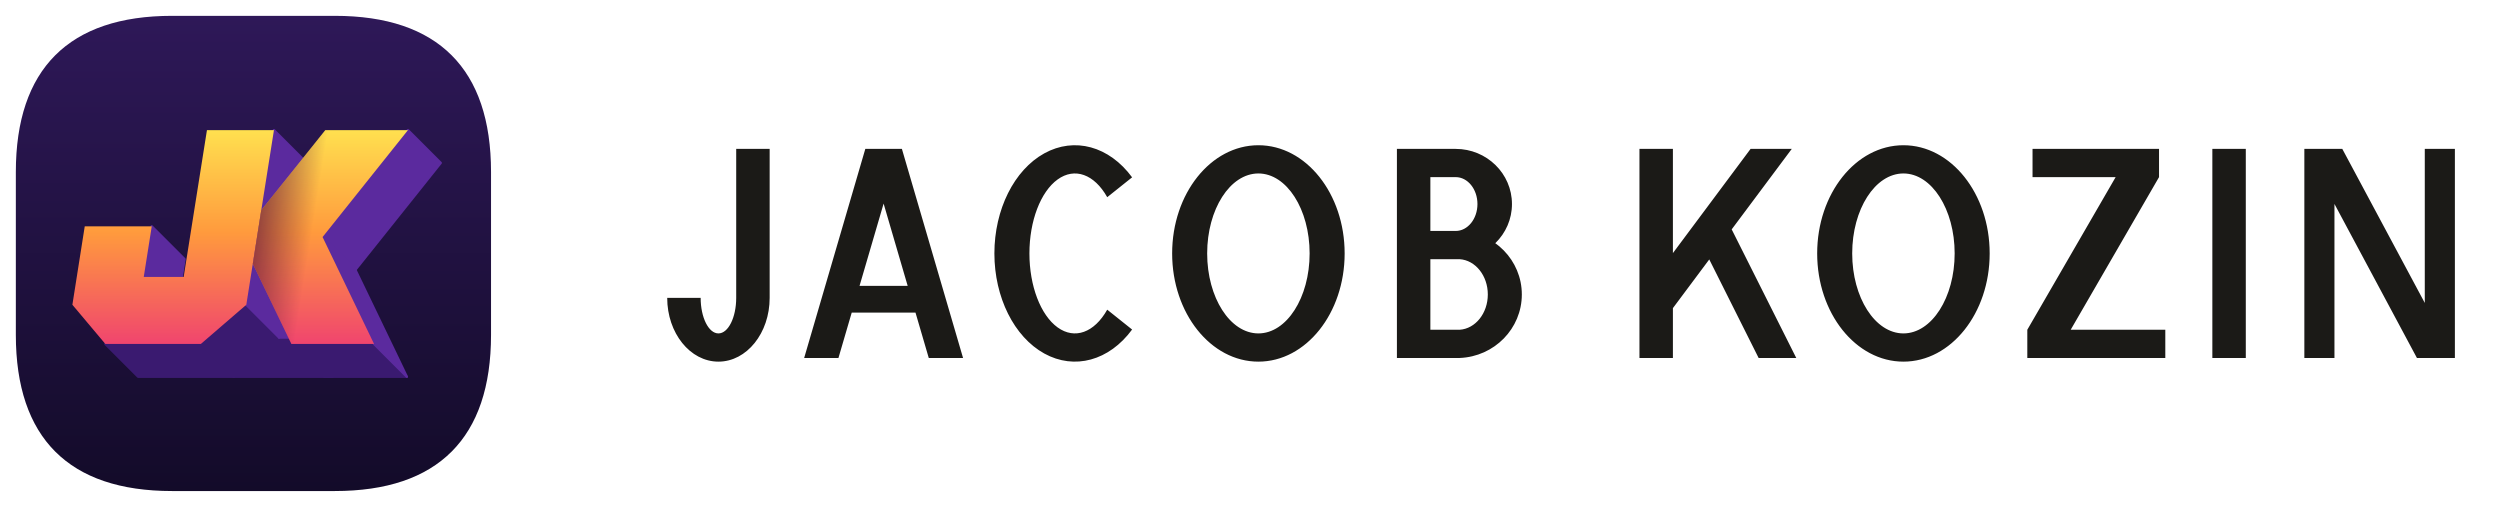
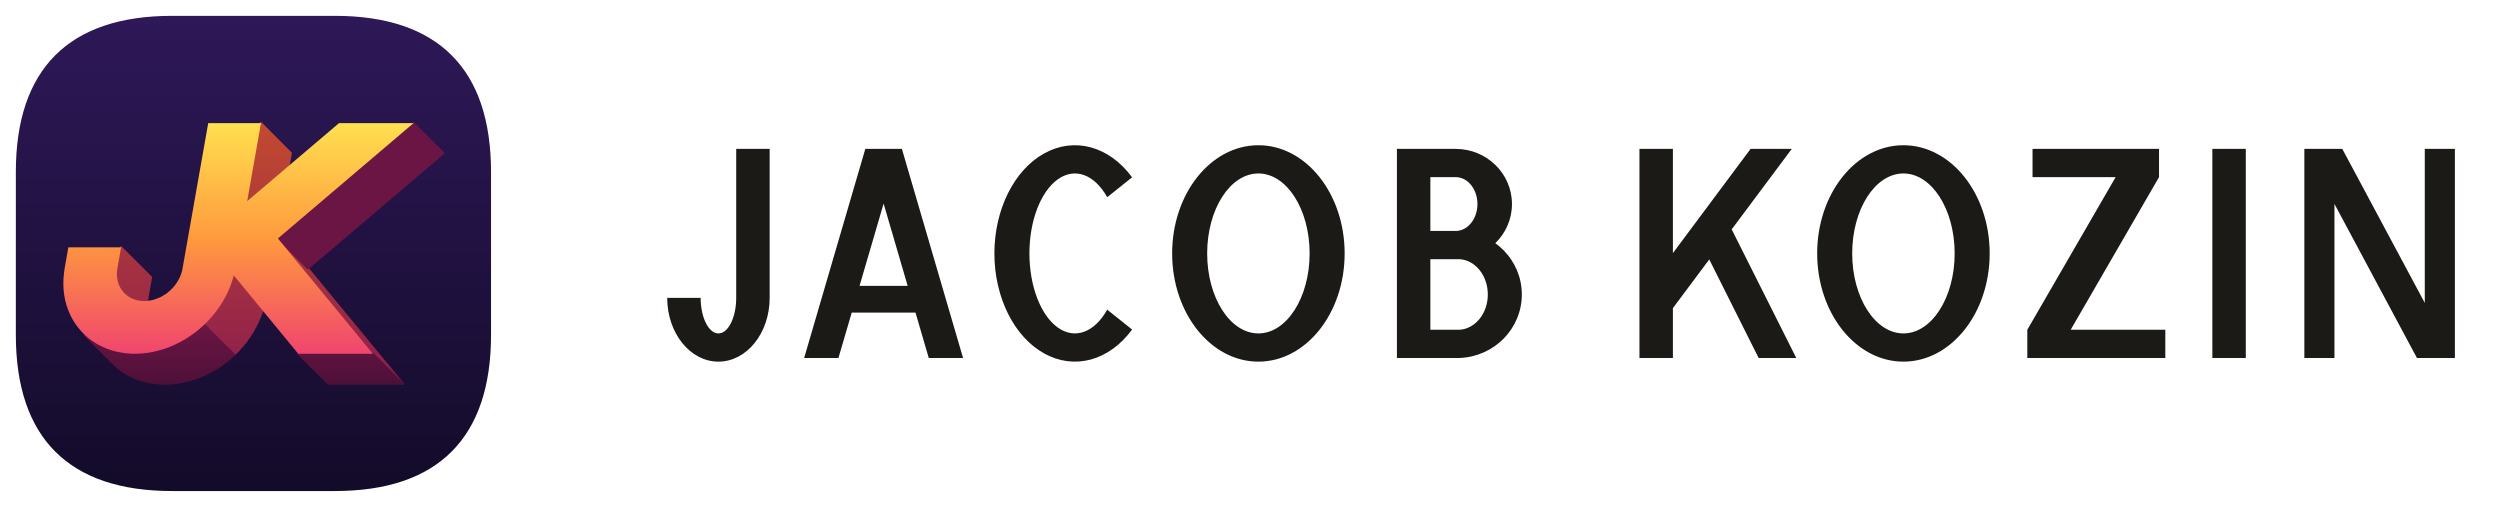
<svg xmlns="http://www.w3.org/2000/svg" viewBox="0 0 157.83 32" role="img" aria-label="Jacob Kozin">
  <svg x="0" y="0" width="32" height="32" viewBox="0 0 64 64">
    <defs>
      <linearGradient id="sky" x1="0" y1="0" x2="0" y2="1">
        <stop offset="0" stop-color="#2E1858" />
        <stop offset="1" stop-color="#130B29" />
      </linearGradient>
-       <linearGradient id="sun" gradientUnits="userSpaceOnUse" x1="0" y1="16.43" x2="0" y2="43.43">
+       <linearGradient id="sun" gradientUnits="userSpaceOnUse" x1="0" y1="15.55" x2="0" y2="44.67">
        <stop offset="0" stop-color="#FFE04F" />
-         <stop offset=".48" stop-color="#FF9A3D" />
+         <stop offset="0.5" stop-color="#FF9A3D" />
        <stop offset="1" stop-color="#F0456E" />
      </linearGradient>
-       <linearGradient id="sh" gradientUnits="userSpaceOnUse" x1="32.45" y1="29.93" x2="39.12" y2="30.99">
-         <stop offset="0" stop-color="#5A0F3C" stop-opacity=".62" />
-         <stop offset="1" stop-color="#5A0F3C" stop-opacity="0" />
+       <linearGradient id="sr" gradientUnits="userSpaceOnUse" x1="0" y1="15.55" x2="0" y2="48.45">
+         <stop offset="0" stop-color="#C24A30" />
+         <stop offset="1" stop-color="#8C1D4E" />
      </linearGradient>
-       <clipPath id="faces">
-         <path d="M26.13 16.43L34.59 16.43L31.1 38.48L25.36 43.43L13.3 43.43L9.14 38.48L10.7 28.58L19.16 28.58L18.15 34.97L23.19 34.97Z" />
-         <path d="M32.98 26.55L41.07 16.43L51.51 16.43L40.73 29.93L47.23 43.43L36.79 43.43L31.92 33.3Z" />
-       </clipPath>
+       <linearGradient id="sb" gradientUnits="userSpaceOnUse" x1="0" y1="41.67" x2="0" y2="48.45">
+         <stop offset="0" stop-color="#6A1544" />
+         <stop offset="1" stop-color="#4E1038" />
+       </linearGradient>
    </defs>
    <path d="M21.72 2H42.28C55.3 2 62 8.7 62 21.72V42.28C62 55.3 55.3 62 42.28 62H21.72C8.7 62 2 55.3 2 42.28V21.72C2 8.7 8.7 2 21.72 2Z" fill="url(#sky)" />
-     <g>
-       <path fill="#5B2A9E" stroke="#5B2A9E" stroke-width=".3" stroke-linejoin="round" d="M19.16 28.58L18.15 34.97L22.29 39.11L23.3 32.72Z" />
-       <path fill="#3A1A70" stroke="#3A1A70" stroke-width=".3" stroke-linejoin="round" d="M25.36 43.43L13.3 43.43L17.44 47.57L29.5 47.57Z" />
-       <path fill="#3A1A70" stroke="#3A1A70" stroke-width=".3" stroke-linejoin="round" d="M31.1 38.48L25.36 43.43L29.5 47.57L35.24 42.62Z" />
-       <path fill="#3A1A70" stroke="#3A1A70" stroke-width=".3" stroke-linejoin="round" d="M35.20 39.50L38.00 39.50L42.00 47.57L29.50 47.57L35.24 42.62Z" />
-       <path fill="#5B2A9E" stroke="#5B2A9E" stroke-width=".3" stroke-linejoin="round" d="M35.20 39.50L38.00 39.50L38.00 42.62L35.24 42.62Z" />
-       <path fill="#5B2A9E" stroke="#5B2A9E" stroke-width=".3" stroke-linejoin="round" d="M34.59 16.43L31.1 38.48L35.24 42.62L38.73 20.57Z" />
-       <path fill="#5B2A9E" stroke="#5B2A9E" stroke-width=".3" stroke-linejoin="round" d="M51.51 16.43L40.73 29.93L44.87 34.07L55.65 20.57Z" />
-       <path fill="#3A1A70" stroke="#3A1A70" stroke-width=".3" stroke-linejoin="round" d="M47.23 43.43L36.79 43.43L40.93 47.57L51.37 47.57Z" />
-       <path fill="#5B2A9E" stroke="#5B2A9E" stroke-width=".3" stroke-linejoin="round" d="M40.73 29.93L47.23 43.43L51.37 47.57L44.87 34.07Z" />
-       <path fill="url(#sun)" d="M26.13 16.43L34.59 16.43L31.1 38.48L25.36 43.43L13.3 43.43L9.14 38.48L10.7 28.58L19.16 28.58L18.15 34.97L23.19 34.97Z" />
-       <path fill="url(#sun)" d="M32.98 26.55L41.07 16.43L51.51 16.43L40.73 29.93L47.23 43.43L36.79 43.43L31.92 33.3Z" />
-       <path fill="url(#sh)" d="M32.98 26.55L41.07 16.43L51.51 16.43L40.73 29.93L47.23 43.43L36.79 43.43L31.92 33.3Z" />
-     </g>
+     <path fill="url(#sr)" stroke="url(#sr)" stroke-width=".25" stroke-linejoin="round" d="M32.95 15.55L31.21 25.40L35.00 29.18L36.73 19.33Z" />
+     <path fill="url(#sr)" stroke="url(#sr)" stroke-width=".25" stroke-linejoin="round" d="M35.09 30.11L47.08 44.67L50.87 48.45L38.87 33.89Z" />
+     <path fill="url(#sr)" stroke="url(#sr)" stroke-width=".25" stroke-linejoin="round" d="M29.52 34.78L29.32 35.46L33.11 39.25L33.30 38.56Z" />
+     <path fill="url(#sr)" stroke="url(#sr)" stroke-width=".25" stroke-linejoin="round" d="M29.32 35.46L29.08 36.14L32.87 39.92L33.11 39.25Z" />
+     <path fill="url(#sr)" stroke="url(#sr)" stroke-width=".25" stroke-linejoin="round" d="M29.08 36.14L28.80 36.80L32.58 40.59L32.87 39.92Z" />
+     <path fill="url(#sr)" stroke="url(#sr)" stroke-width=".25" stroke-linejoin="round" d="M28.80 36.80L28.48 37.46L32.26 41.24L32.58 40.59Z" />
+     <path fill="url(#sr)" stroke="url(#sr)" stroke-width=".25" stroke-linejoin="round" d="M28.48 37.46L28.12 38.10L31.90 41.88L32.26 41.24Z" />
+     <path fill="url(#sr)" stroke="url(#sr)" stroke-width=".25" stroke-linejoin="round" d="M28.12 38.10L27.72 38.72L31.50 42.51L31.90 41.88Z" />
+     <path fill="url(#sr)" stroke="url(#sr)" stroke-width=".25" stroke-linejoin="round" d="M27.72 38.72L27.28 39.33L31.07 43.11L31.50 42.51Z" />
+     <path fill="url(#sr)" stroke="url(#sr)" stroke-width=".25" stroke-linejoin="round" d="M27.28 39.33L26.82 39.91L30.60 43.69L31.07 43.11Z" />
+     <path fill="url(#sr)" stroke="url(#sr)" stroke-width=".25" stroke-linejoin="round" d="M26.82 39.91L26.32 40.46L30.10 44.25L30.60 43.69Z" />
+     <path fill="url(#sr)" stroke="url(#sr)" stroke-width=".25" stroke-linejoin="round" d="M26.32 40.46L25.79 40.99L29.57 44.78L30.10 44.25Z" />
+     <path fill="url(#sb)" stroke="url(#sb)" stroke-width=".25" stroke-linejoin="round" d="M22.11 43.50L21.44 43.80L25.22 47.58L25.90 47.29Z" />
+     <path fill="url(#sb)" stroke="url(#sb)" stroke-width=".25" stroke-linejoin="round" d="M21.44 43.80L20.75 44.05L24.54 47.83L25.22 47.58Z" />
+     <path fill="url(#sb)" stroke="url(#sb)" stroke-width=".25" stroke-linejoin="round" d="M20.75 44.05L20.06 44.25L23.85 48.04L24.54 47.83Z" />
+     <path fill="url(#sb)" stroke="url(#sb)" stroke-width=".25" stroke-linejoin="round" d="M20.06 44.25L19.37 44.42L23.15 48.21L23.85 48.04Z" />
+     <path fill="url(#sb)" stroke="url(#sb)" stroke-width=".25" stroke-linejoin="round" d="M19.37 44.42L18.67 44.55L22.46 48.33L23.15 48.21Z" />
+     <path fill="url(#sb)" stroke="url(#sb)" stroke-width=".25" stroke-linejoin="round" d="M18.67 44.55L17.97 44.63L21.76 48.41L22.46 48.33Z" />
+     <path fill="url(#sb)" stroke="url(#sb)" stroke-width=".25" stroke-linejoin="round" d="M17.97 44.63L17.28 44.66L21.07 48.45L21.76 48.41Z" />
+     <path fill="url(#sb)" stroke="url(#sb)" stroke-width=".25" stroke-linejoin="round" d="M17.28 44.66L16.60 44.66L20.38 48.44L21.07 48.45Z" />
+     <path fill="url(#sb)" stroke="url(#sb)" stroke-width=".25" stroke-linejoin="round" d="M16.60 44.66L15.92 44.61L19.71 48.39L20.38 48.44Z" />
+     <path fill="url(#sb)" stroke="url(#sb)" stroke-width=".25" stroke-linejoin="round" d="M15.92 44.61L15.26 44.51L19.04 48.30L19.71 48.39Z" />
+     <path fill="url(#sb)" stroke="url(#sb)" stroke-width=".25" stroke-linejoin="round" d="M15.26 44.51L14.61 44.38L18.39 48.16L19.04 48.30Z" />
+     <path fill="url(#sb)" stroke="url(#sb)" stroke-width=".25" stroke-linejoin="round" d="M14.61 44.38L13.98 44.20L17.76 47.98L18.39 48.16Z" />
+     <path fill="url(#sb)" stroke="url(#sb)" stroke-width=".25" stroke-linejoin="round" d="M13.98 44.20L13.37 43.98L17.15 47.76L17.76 47.98Z" />
+     <path fill="url(#sb)" stroke="url(#sb)" stroke-width=".25" stroke-linejoin="round" d="M13.37 43.98L12.78 43.71L16.56 47.50L17.15 47.76Z" />
+     <path fill="url(#sb)" stroke="url(#sb)" stroke-width=".25" stroke-linejoin="round" d="M12.78 43.71L12.21 43.41L16.00 47.20L16.56 47.50Z" />
+     <path fill="url(#sb)" stroke="url(#sb)" stroke-width=".25" stroke-linejoin="round" d="M12.21 43.41L11.68 43.07L15.46 46.86L16.00 47.20Z" />
+     <path fill="url(#sb)" stroke="url(#sb)" stroke-width=".25" stroke-linejoin="round" d="M11.68 43.07L11.17 42.69L14.96 46.48L15.46 46.86Z" />
+     <path fill="url(#sb)" stroke="url(#sb)" stroke-width=".25" stroke-linejoin="round" d="M11.17 42.69L10.70 42.28L14.48 46.07L14.96 46.48Z" />
+     <path fill="url(#sr)" stroke="url(#sr)" stroke-width=".25" stroke-linejoin="round" d="M15.29 31.23L14.82 33.89L18.61 37.68L19.08 35.01Z" />
+     <path fill="url(#sr)" stroke="url(#sr)" stroke-width=".25" stroke-linejoin="round" d="M14.82 33.89L14.78 34.16L18.57 37.95L18.61 37.68Z" />
+     <path fill="url(#sr)" stroke="url(#sr)" stroke-width=".25" stroke-linejoin="round" d="M14.78 34.16L14.76 34.43L18.55 38.22L18.57 37.95Z" />
+     <path fill="url(#sr)" stroke="url(#sr)" stroke-width=".25" stroke-linejoin="round" d="M14.76 34.43L14.76 34.70L18.55 38.48L18.55 38.22Z" />
+     <path fill="url(#sr)" stroke="url(#sr)" stroke-width=".25" stroke-linejoin="round" d="M14.76 34.70L14.78 34.96L18.56 38.74L18.55 38.48Z" />
+     <path fill="url(#sr)" stroke="url(#sr)" stroke-width=".25" stroke-linejoin="round" d="M14.78 34.96L14.81 35.22L18.59 39.00L18.56 38.74Z" />
+     <path fill="url(#sr)" stroke="url(#sr)" stroke-width=".25" stroke-linejoin="round" d="M14.81 35.22L14.86 35.47L18.64 39.25L18.59 39.00Z" />
+     <path fill="url(#sr)" stroke="url(#sr)" stroke-width=".25" stroke-linejoin="round" d="M14.86 35.47L14.93 35.71L18.71 39.50L18.64 39.25Z" />
+     <path fill="url(#sr)" stroke="url(#sr)" stroke-width=".25" stroke-linejoin="round" d="M14.93 35.71L15.01 35.95L18.80 39.74L18.71 39.50Z" />
+     <path fill="url(#sr)" stroke="url(#sr)" stroke-width=".25" stroke-linejoin="round" d="M15.01 35.95L15.11 36.18L18.90 39.96L18.80 39.74Z" />
+     <path fill="url(#sr)" stroke="url(#sr)" stroke-width=".25" stroke-linejoin="round" d="M15.11 36.18L15.23 36.40L19.02 40.18L18.90 39.96Z" />
+     <path fill="url(#sr)" stroke="url(#sr)" stroke-width=".25" stroke-linejoin="round" d="M15.23 36.40L15.37 36.61L19.15 40.39L19.02 40.18Z" />
+     <path fill="url(#sr)" stroke="url(#sr)" stroke-width=".25" stroke-linejoin="round" d="M15.37 36.61L15.52 36.80L19.30 40.59L19.15 40.39Z" />
+     <path fill="url(#sr)" stroke="url(#sr)" stroke-width=".25" stroke-linejoin="round" d="M15.52 36.80L15.68 36.99L19.47 40.77L19.30 40.59Z" />
+     <path fill="url(#sb)" stroke="url(#sb)" stroke-width=".25" stroke-linejoin="round" d="M52.21 15.55L35.09 30.11L38.87 33.89L56.00 19.33Z" />
+     <path fill="url(#sb)" stroke="url(#sb)" stroke-width=".25" stroke-linejoin="round" d="M47.08 44.67L37.66 44.67L41.45 48.45L50.87 48.45Z" />
+     <path fill="url(#sb)" stroke="url(#sb)" stroke-width=".25" stroke-linejoin="round" d="M25.79 40.99L25.23 41.50L29.02 45.28L29.57 44.78Z" />
+     <path fill="url(#sb)" stroke="url(#sb)" stroke-width=".25" stroke-linejoin="round" d="M25.23 41.50L24.65 41.97L28.43 45.75L29.02 45.28Z" />
+     <path fill="url(#sb)" stroke="url(#sb)" stroke-width=".25" stroke-linejoin="round" d="M24.65 41.97L24.04 42.40L27.83 46.19L28.43 45.75Z" />
+     <path fill="url(#sb)" stroke="url(#sb)" stroke-width=".25" stroke-linejoin="round" d="M24.04 42.40L23.42 42.81L27.20 46.59L27.83 46.19Z" />
+     <path fill="url(#sb)" stroke="url(#sb)" stroke-width=".25" stroke-linejoin="round" d="M23.42 42.81L22.77 43.18L26.56 46.96L27.20 46.59Z" />
+     <path fill="url(#sb)" stroke="url(#sb)" stroke-width=".25" stroke-linejoin="round" d="M22.77 43.18L22.11 43.50L25.90 47.29L26.56 46.96Z" />
+     <path fill="url(#sun)" d="M26.29 15.55L32.95 15.55L31.21 25.40L42.80 15.55L52.21 15.55L35.09 30.11L47.08 44.67L37.66 44.67L29.52 34.78L29.32 35.46L29.08 36.14L28.80 36.80L28.48 37.46L28.12 38.10L27.72 38.72L27.28 39.33L26.82 39.91L26.32 40.46L25.79 40.99L25.23 41.50L24.65 41.97L24.04 42.40L23.42 42.81L22.77 43.18L22.11 43.50L21.44 43.80L20.75 44.05L20.06 44.25L19.37 44.42L18.67 44.55L17.97 44.63L17.28 44.66L16.60 44.66L15.92 44.61L15.26 44.51L14.61 44.38L13.98 44.20L13.37 43.98L12.78 43.71L12.21 43.41L11.68 43.07L11.17 42.69L10.70 42.28L10.26 41.83L9.85 41.35L9.48 40.84L9.15 40.30L8.86 39.74L8.61 39.15L8.40 38.54L8.23 37.91L8.11 37.27L8.03 36.61L8.00 35.94L8.01 35.26L8.07 34.58L8.16 33.89L8.63 31.23L15.29 31.23L14.82 33.89L14.78 34.16L14.76 34.43L14.76 34.70L14.78 34.96L14.81 35.22L14.86 35.47L14.93 35.71L15.01 35.95L15.11 36.18L15.23 36.40L15.37 36.61L15.52 36.80L15.68 36.99L15.86 37.16L16.05 37.31L16.25 37.46L16.47 37.58L16.69 37.69L16.93 37.79L17.17 37.87L17.42 37.93L17.68 37.97L17.95 38.00L18.21 38.01L18.48 38.00L18.76 37.97L19.03 37.93L19.30 37.87L19.57 37.79L19.84 37.69L20.11 37.58L20.37 37.46L20.62 37.31L20.87 37.16L21.11 36.99L21.34 36.80L21.55 36.61L21.76 36.40L21.96 36.18L22.14 35.95L22.31 35.71L22.46 35.47L22.60 35.22L22.73 34.96L22.83 34.70L22.92 34.43L23.00 34.16L23.05 33.89Z" />
  </svg>
  <path fill="#1B1A17" transform="translate(41 9.4) scale(0.66)" d="M8.3 0 L11.5 0 L11.5 14.25 L8.3 14.25ZM11.5 14.25 A4.9 6.1 0 0 1 1.7 14.25 L4.9 14.25 A1.7 3.4 0 0 0 8.3 14.25ZM14.8 20 L20.65 0 L23.93 0 L18.08 20ZM26.72 20 L20.87 0 L24.15 0 L30 20ZM17.8 13.1 L27 13.1 L27 15.66 L17.8 15.66ZM46.17 17.28 A7.7 10.35 0 1 1 46.17 2.72 L43.79 4.62 A4.35 7.65 0 1 0 43.79 15.38ZM50 10 A8.25 10.35 0 0 1 66.5 10 A8.25 10.35 0 0 1 50 10ZM53.35 10 A4.9 7.65 0 0 0 63.15 10 A4.9 7.65 0 0 0 53.35 10ZM71.5 0 L74.7 0 L74.7 20 L71.5 20ZM71.5 0 H77.12 A5.38 5.27 0 0 1 77.12 10.55 H71.5ZM74.7 2.7 V7.85 H77.12 A2.08 2.57 0 0 0 77.12 2.7ZM71.5 7.85 H77.5 A6.2 6.08 0 0 1 77.5 20 H71.5ZM74.7 10.55 V17.3 H77.5 A2.85 3.38 0 0 0 77.5 10.55ZM94.7 0 L97.9 0 L97.9 20 L94.7 20ZM95.9 12.65 L105.33 0 L109.27 0 L95.9 17.91ZM102.73 6.12 L109.7 20 L106.1 20 L100.59 9ZM111.7 10 A8.25 10.35 0 0 1 128.2 10 A8.25 10.35 0 0 1 111.7 10ZM115.05 10 A4.9 7.65 0 0 0 124.85 10 A4.9 7.65 0 0 0 115.05 10ZM132.3 0 L144.4 0 L144.4 2.7 L135.95 17.3 L145 17.3 L145 20 L131.8 20 L131.8 17.3 L140.25 2.7 L132.3 2.7ZM149.5 0 L152.7 0 L152.7 20 L149.5 20ZM158.3 0 L161.18 0 L161.18 20 L158.3 20ZM169.82 0 L172.7 0 L172.7 20 L169.82 20ZM161.93 0 L172.64 20 L169.07 20 L158.36 0Z" />
</svg>
